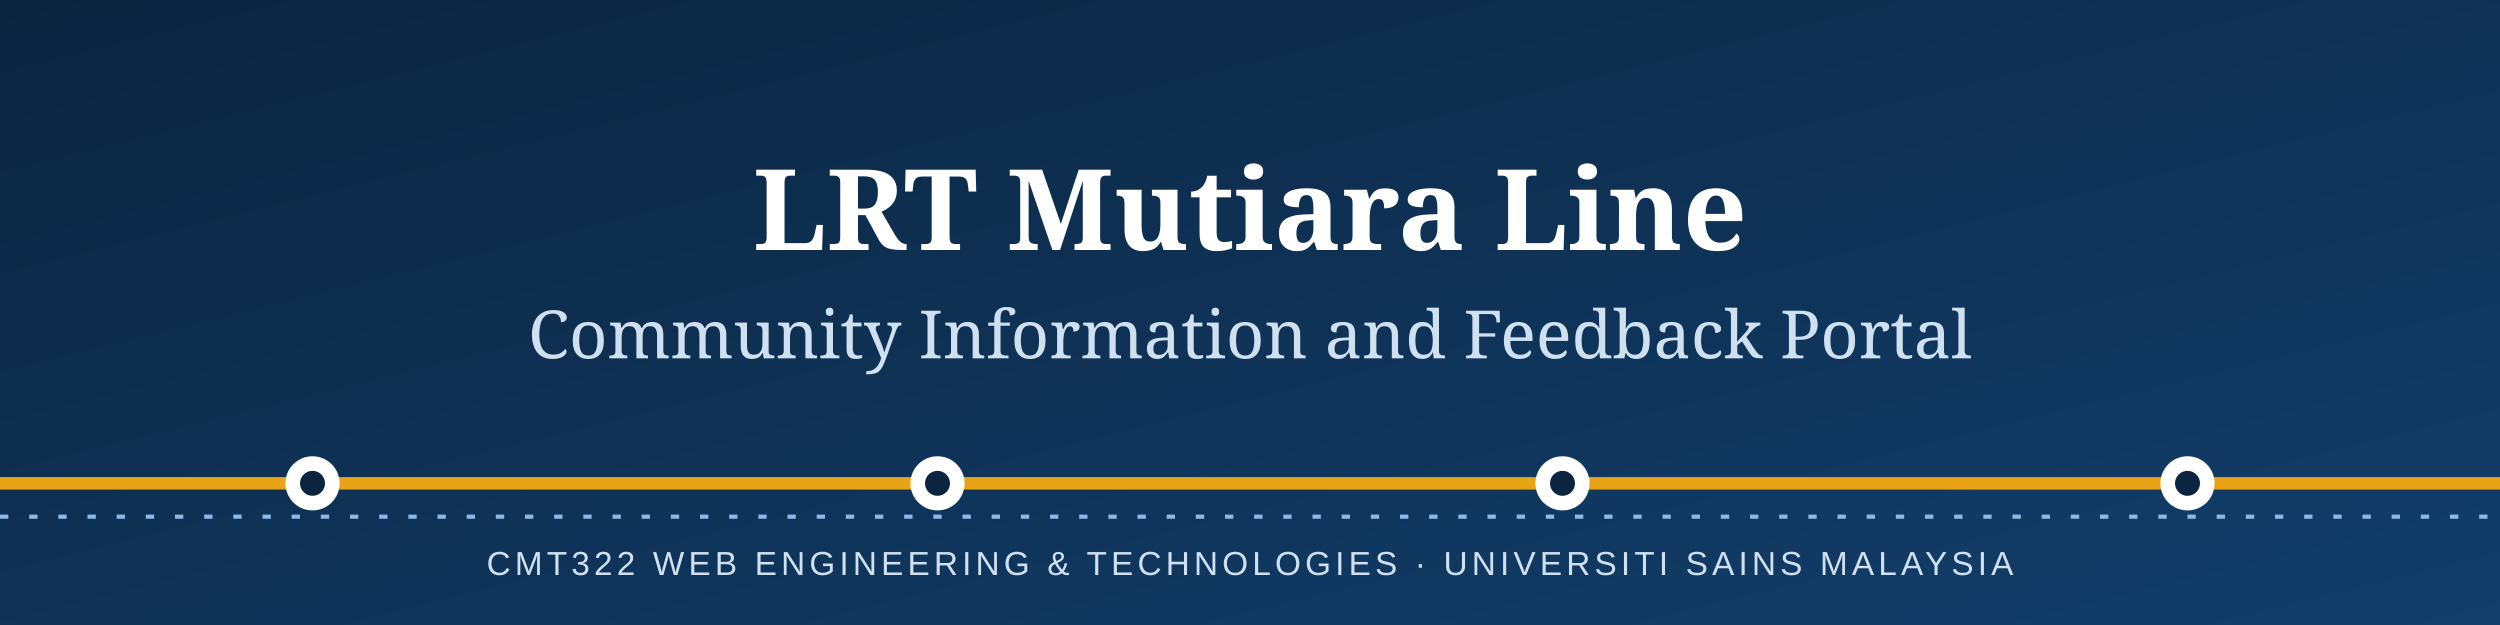
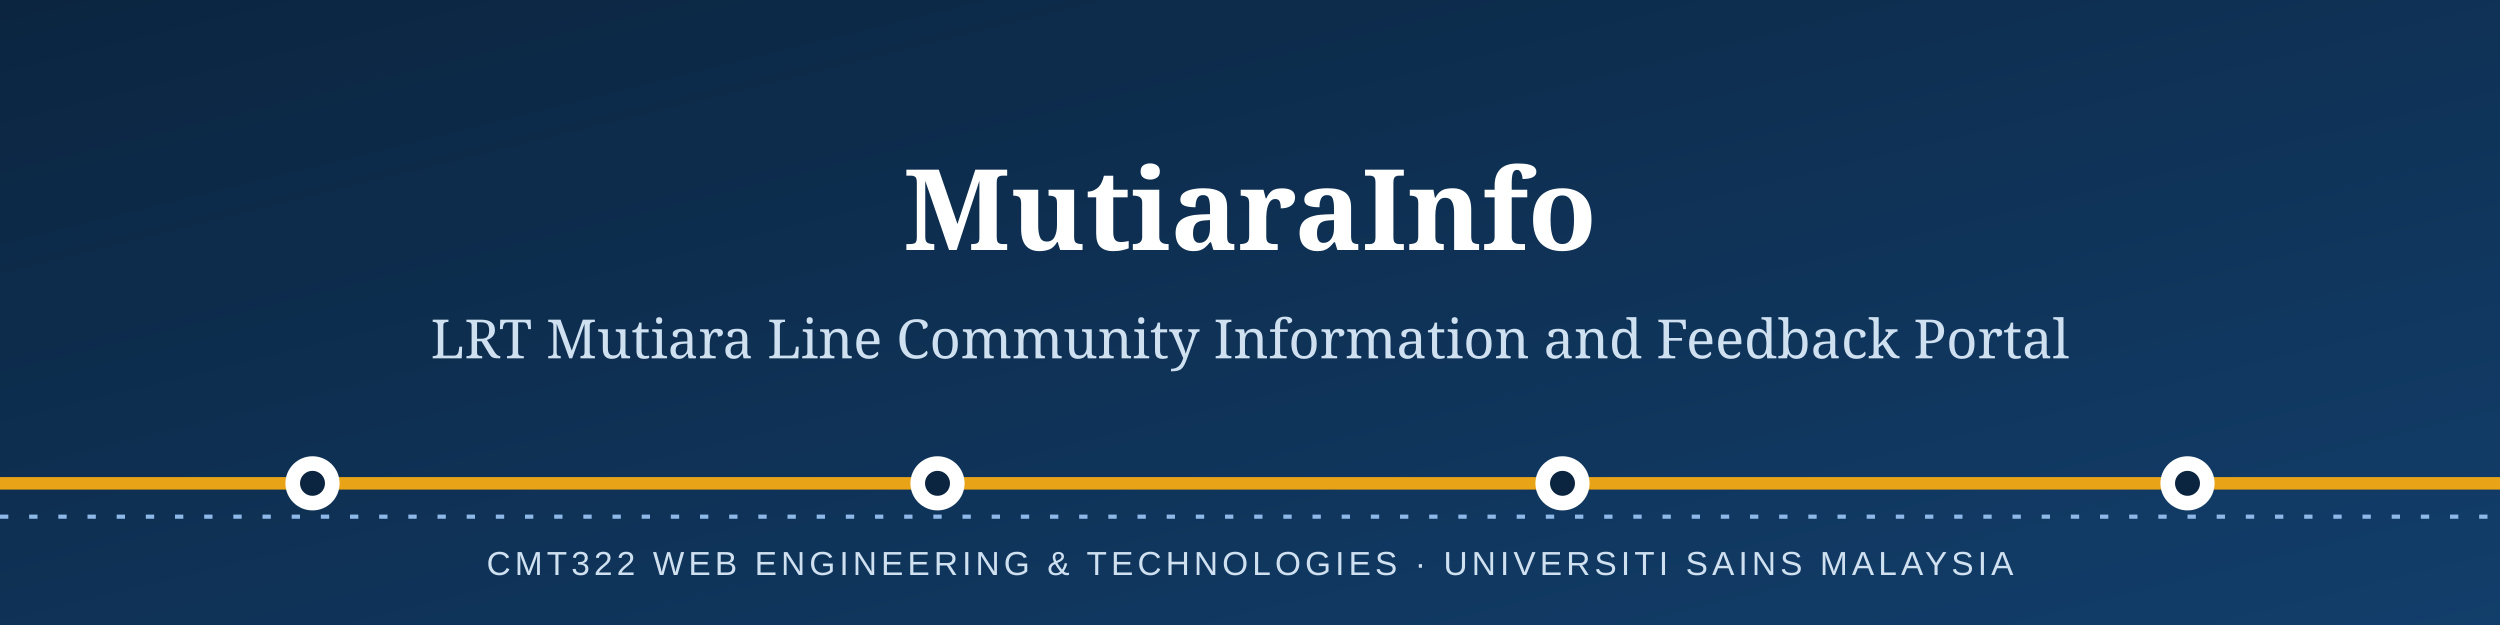
<svg xmlns="http://www.w3.org/2000/svg" viewBox="0 0 1200 300" role="img" aria-label="LRT Mutiara Line Community Portal banner">
  <defs>
    <linearGradient id="g" x1="0" y1="0" x2="1" y2="1">
      <stop offset="0" stop-color="#0B2540" />
      <stop offset="1" stop-color="#123E6B" />
    </linearGradient>
  </defs>
  <rect width="1200" height="300" fill="url(#g)" />
  <path d="M0 232 H1200" stroke="#E8A317" stroke-width="6" />
  <path d="M0 248 H1200" stroke="#8DB8E8" stroke-width="2" stroke-dasharray="4 10" />
  <g fill="#fff">
    <circle cx="150" cy="232" r="13" />
    <circle cx="450" cy="232" r="13" />
    <circle cx="750" cy="232" r="13" />
    <circle cx="1050" cy="232" r="13" />
  </g>
  <g fill="#0B2540">
    <circle cx="150" cy="232" r="6" />
    <circle cx="450" cy="232" r="6" />
    <circle cx="750" cy="232" r="6" />
    <circle cx="1050" cy="232" r="6" />
  </g>
-   <text x="600" y="120" text-anchor="middle" font-family="Georgia,serif" font-size="54" font-weight="700" fill="#fff">LRT Mutiara Line</text>
-   <text x="600" y="172" text-anchor="middle" font-family="Georgia,serif" font-size="32" fill="#CFE0F0">Community Information and Feedback Portal</text>
+   <text x="600" y="120" text-anchor="middle" font-family="Georgia,serif" font-size="54" font-weight="700" fill="#fff">MutiaraInfo</text>
+   <text x="600" y="172" text-anchor="middle" font-family="Georgia,serif" font-size="26" fill="#CFE0F0">LRT Mutiara Line Community Information and Feedback Portal</text>
  <text x="600" y="276" text-anchor="middle" font-family="Arial,sans-serif" font-size="16" fill="#CFE0F0" letter-spacing="2">CMT322 WEB ENGINEERING &amp; TECHNOLOGIES · UNIVERSITI SAINS MALAYSIA</text>
</svg>
